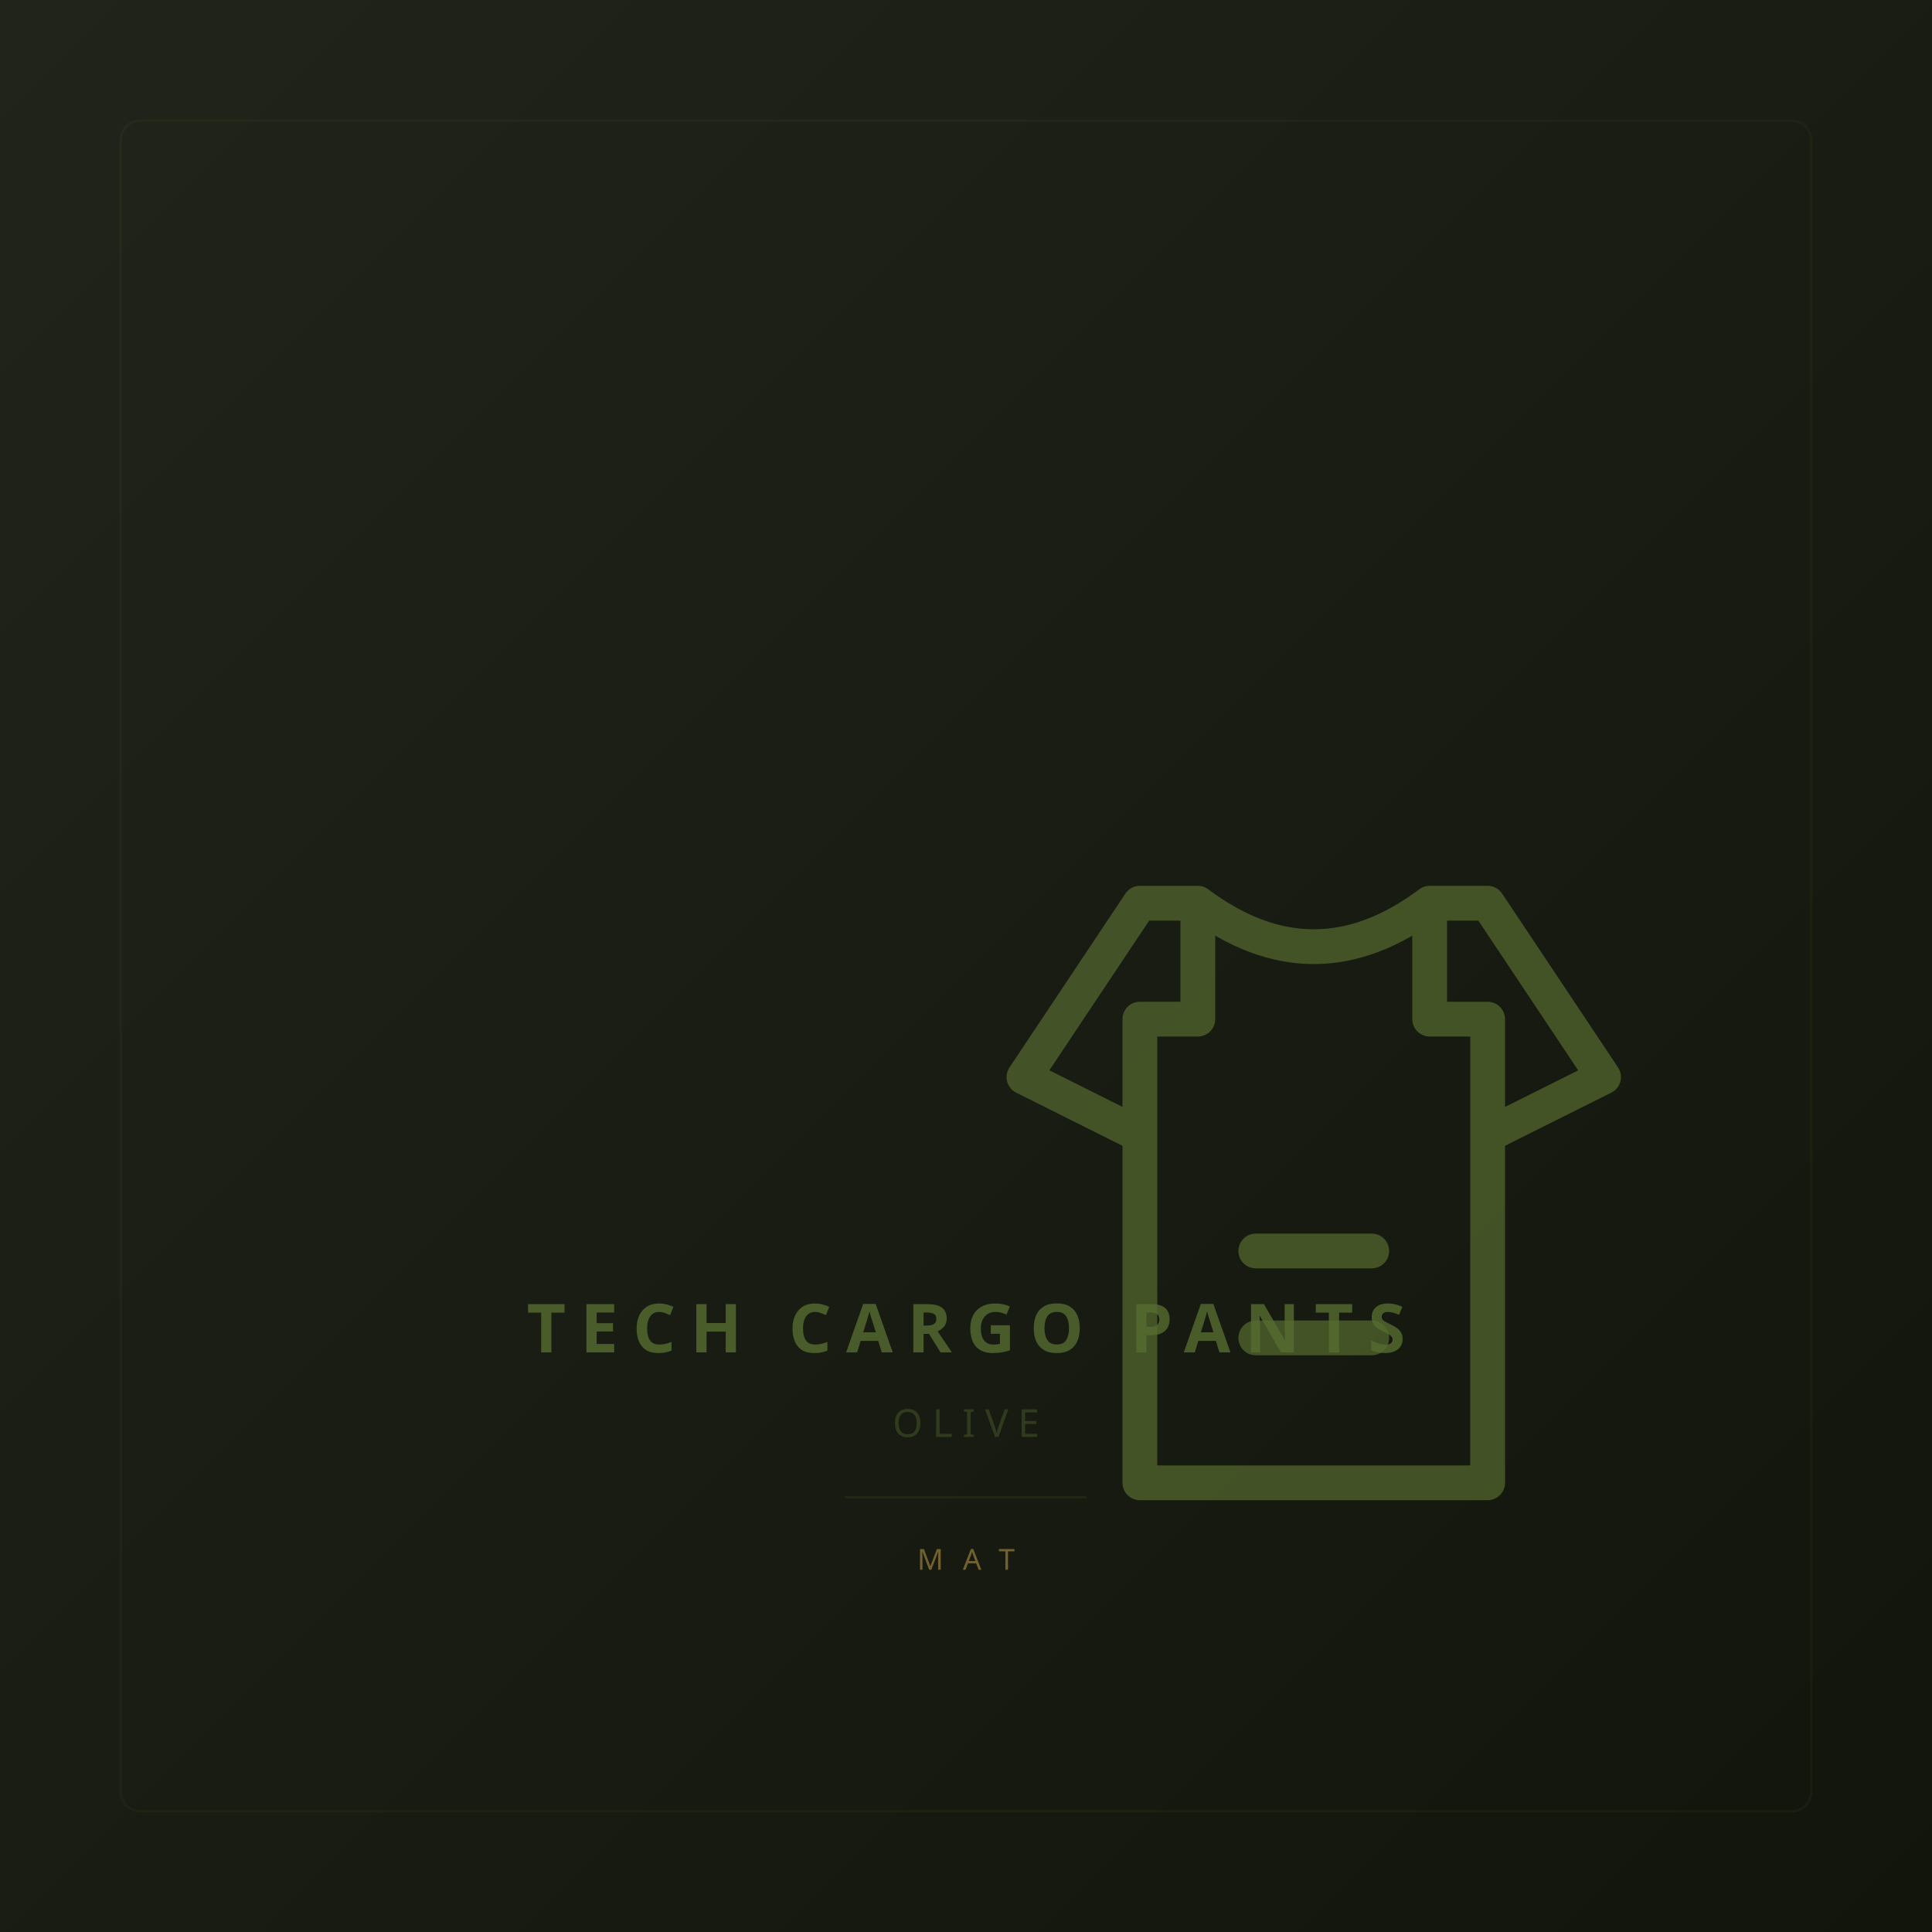
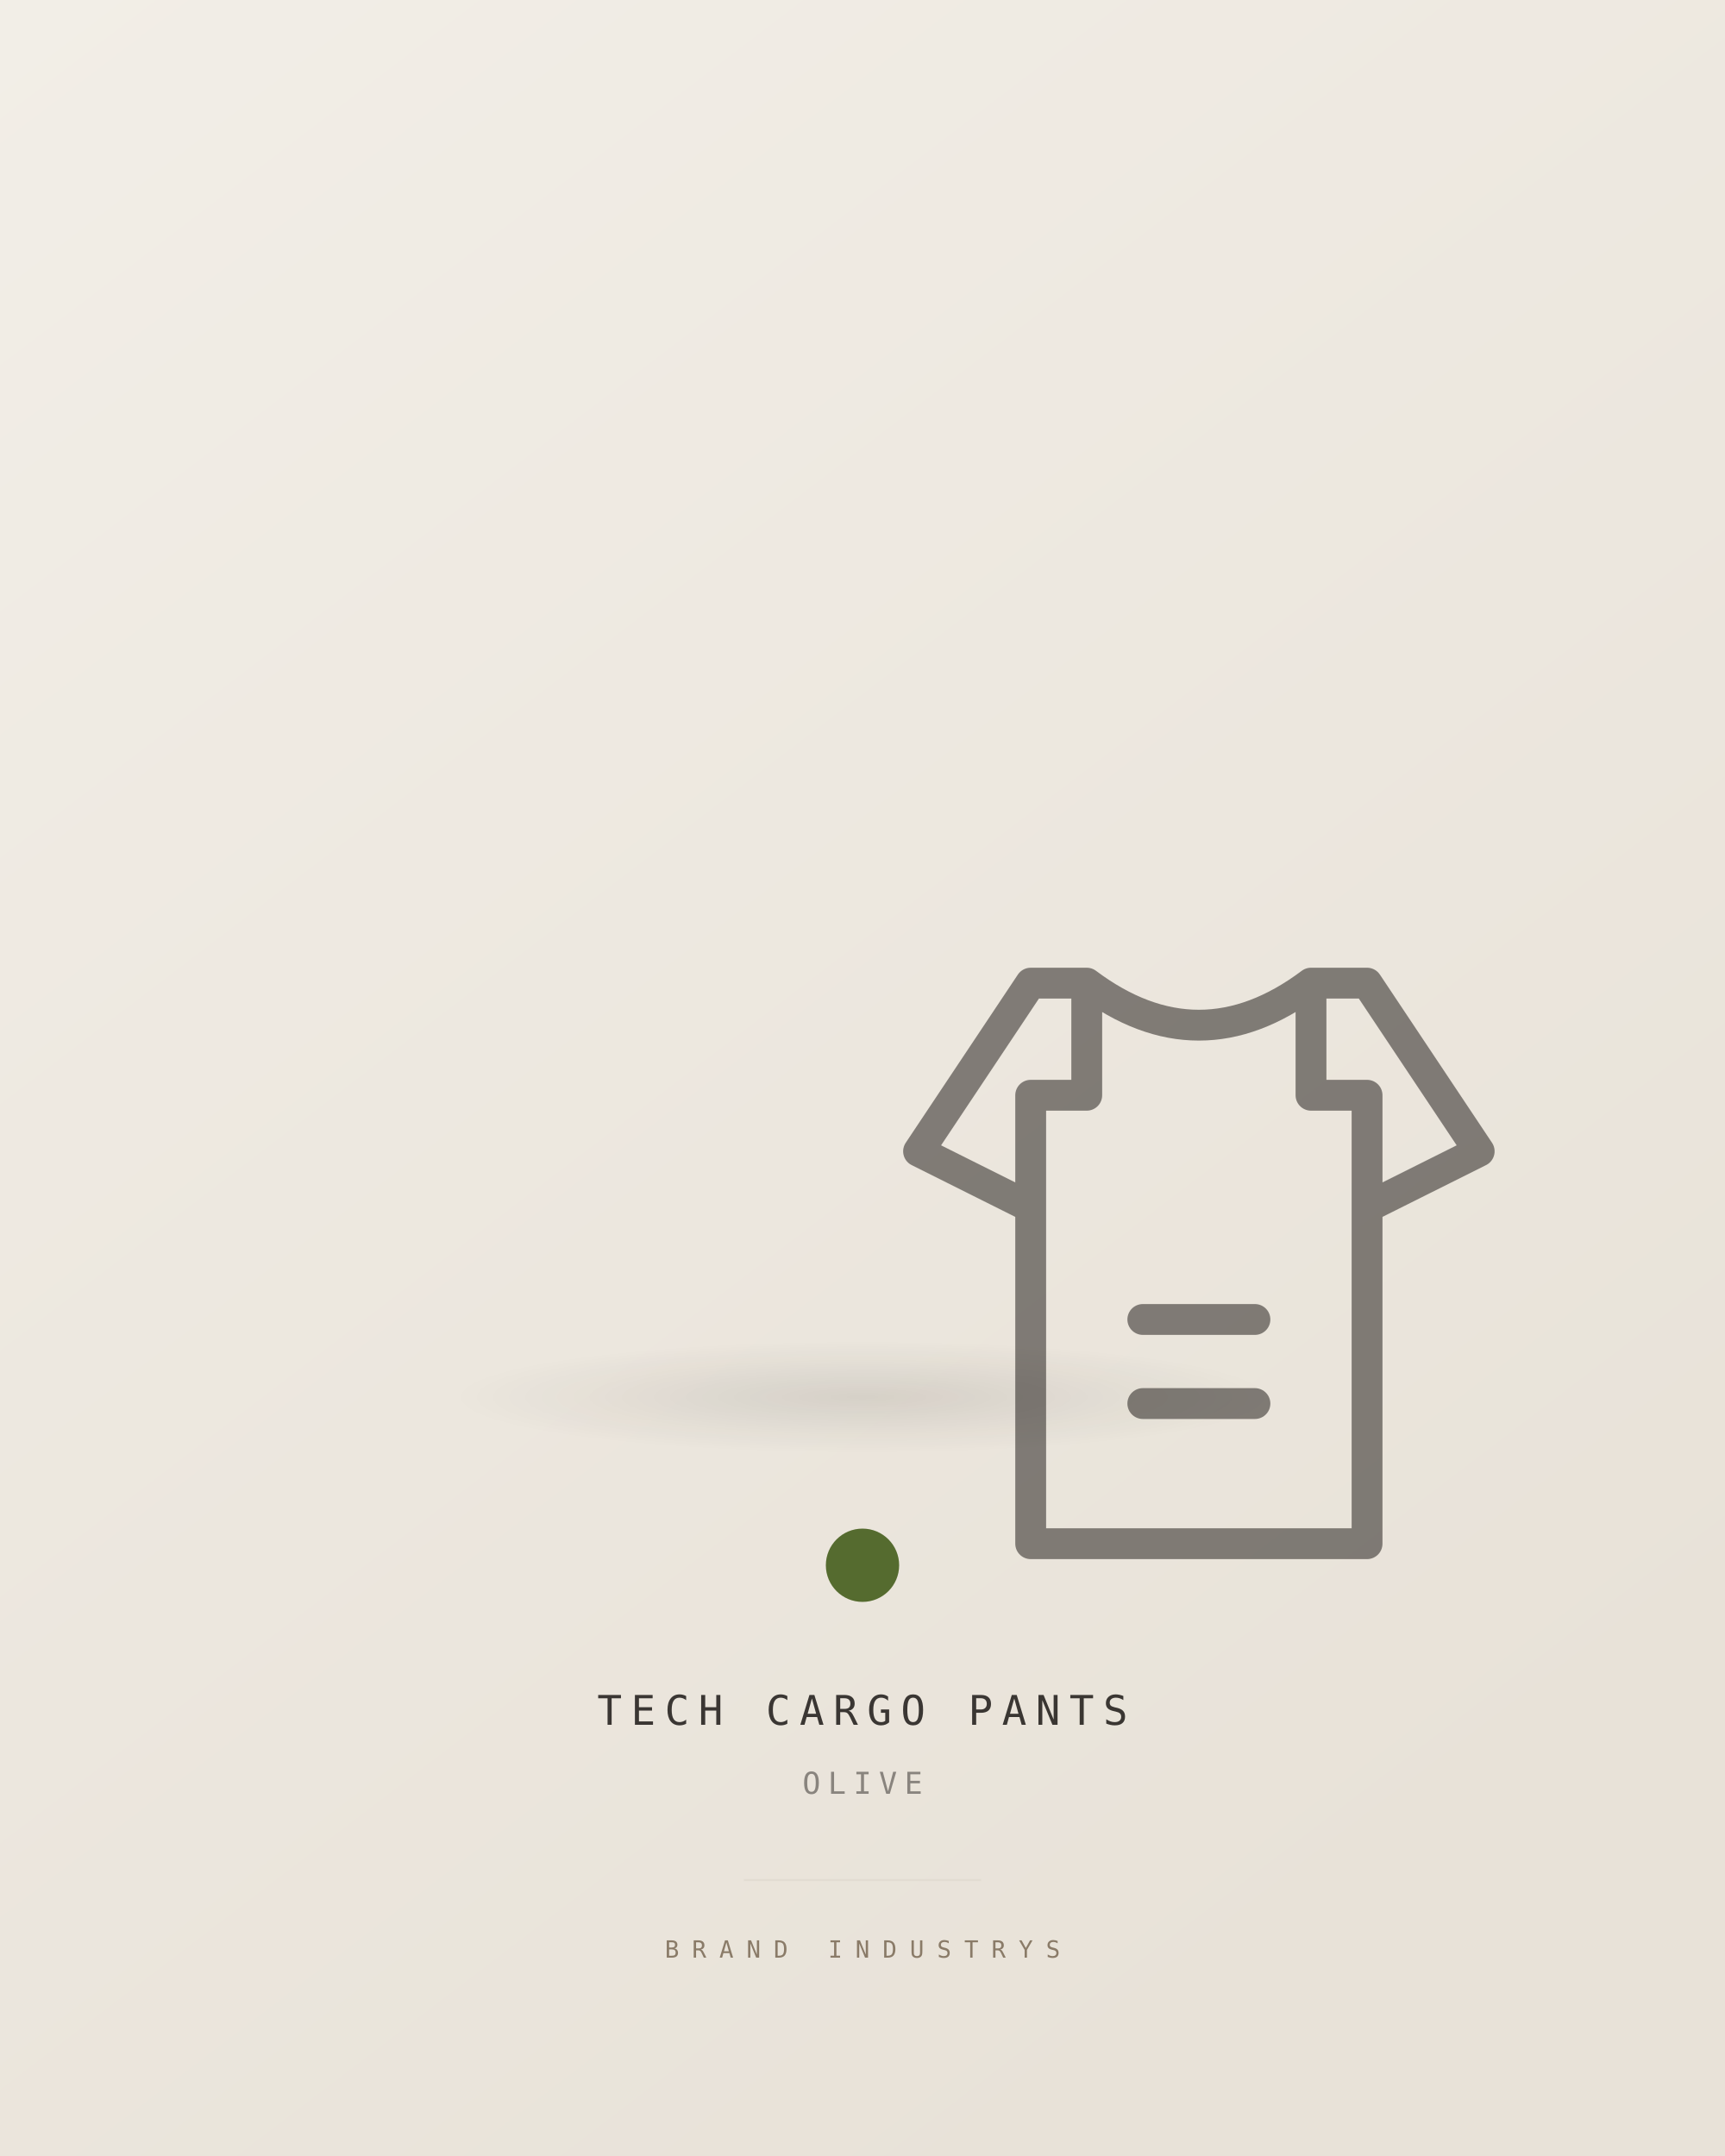
- <svg xmlns="http://www.w3.org/2000/svg" width="800" height="800" viewBox="0 0 800 800">
+ <svg xmlns="http://www.w3.org/2000/svg" width="800" height="1000" viewBox="0 0 800 1000">
  <defs>
-     <linearGradient id="bg" x1="0" y1="0" x2="1" y2="1">
-       <stop offset="0%" stop-color="rgb(33,36,27)" />
-       <stop offset="100%" stop-color="rgb(18,21,12)" />
+     <linearGradient id="bg" x1="0" y1="0" x2="0.6" y2="1">
+       <stop offset="0%" stop-color="#f2eee7" />
+       <stop offset="100%" stop-color="#e8e2d8" />
    </linearGradient>
-     <linearGradient id="accent" x1="0" y1="0" x2="0" y2="1">
-       <stop offset="0%" stop-color="#556B2F" stop-opacity="0.9" />
-       <stop offset="100%" stop-color="#556B2F" stop-opacity="0.6" />
-     </linearGradient>
+     <radialGradient id="pool" cx="0.5" cy="0.5" r="0.5">
+       <stop offset="0%" stop-color="#14110e" stop-opacity="0.10" />
+       <stop offset="100%" stop-color="#14110e" stop-opacity="0" />
+     </radialGradient>
  </defs>
-   <rect width="800" height="800" fill="url(#bg)" />
-   <rect x="50" y="50" width="700" height="700" rx="8" fill="none" stroke="#556B2F" stroke-opacity="0.1" stroke-width="1" />
-   <g transform="translate(400,350) scale(12)" stroke="#556B2F" stroke-width="1.2" stroke-linecap="round" stroke-linejoin="round" fill="none" opacity="0.7">
+   <rect width="800" height="1000" fill="url(#bg)" />
+   <ellipse cx="400" cy="648" rx="190" ry="26" fill="url(#pool)" />
+   <g transform="translate(400,430) scale(13)" stroke="#14110e" stroke-opacity="0.5" stroke-width="1.1" stroke-linecap="round" stroke-linejoin="round" fill="none">
    <path d="M8 2 L6 2 L2 8 L6 10 L6 6 L8 6 L8 2 M16 2 L18 2 L22 8 L18 10 L18 6 L16 6 L16 2 M8 2 Q12 5 16 2 M6 10 L6 22 L18 22 L18 10 M10 14 L14 14 M10 17 L14 17" />
  </g>
-   <text x="400" y="560" text-anchor="middle" font-family="system-ui,sans-serif" font-size="28" font-weight="600" letter-spacing="6" fill="#556B2F" opacity="0.8">TECH CARGO PANTS</text>
-   <text x="400" y="595" text-anchor="middle" font-family="system-ui,sans-serif" font-size="16" letter-spacing="4" fill="#556B2F" opacity="0.4">OLIVE</text>
-   <line x1="350" y1="620" x2="450" y2="620" stroke="#556B2F" stroke-opacity="0.15" stroke-width="1" />
-   <text x="400" y="650" text-anchor="middle" font-family="system-ui,sans-serif" font-size="12" letter-spacing="8" fill="#c9a84c" opacity="0.5">MAT</text>
+   <circle cx="400" cy="726" r="17" fill="#556B2F" stroke="none" stroke-width="1" />
+   <text x="400" y="800" text-anchor="middle" font-family="ui-monospace,SFMono-Regular,monospace" font-size="19" letter-spacing="4.2" fill="#14110e" fill-opacity="0.82">TECH CARGO PANTS</text>
+   <text x="400" y="832" text-anchor="middle" font-family="ui-monospace,SFMono-Regular,monospace" font-size="14" letter-spacing="3.4" fill="#14110e" fill-opacity="0.45">OLIVE</text>
+   <line x1="345" y1="872" x2="455" y2="872" stroke="#e2dcd2" stroke-width="1" />
+   <text x="400" y="908" text-anchor="middle" font-family="ui-monospace,SFMono-Regular,monospace" font-size="11" letter-spacing="6" fill="#8a7b68">BRAND INDUSTRYS</text>
</svg>
